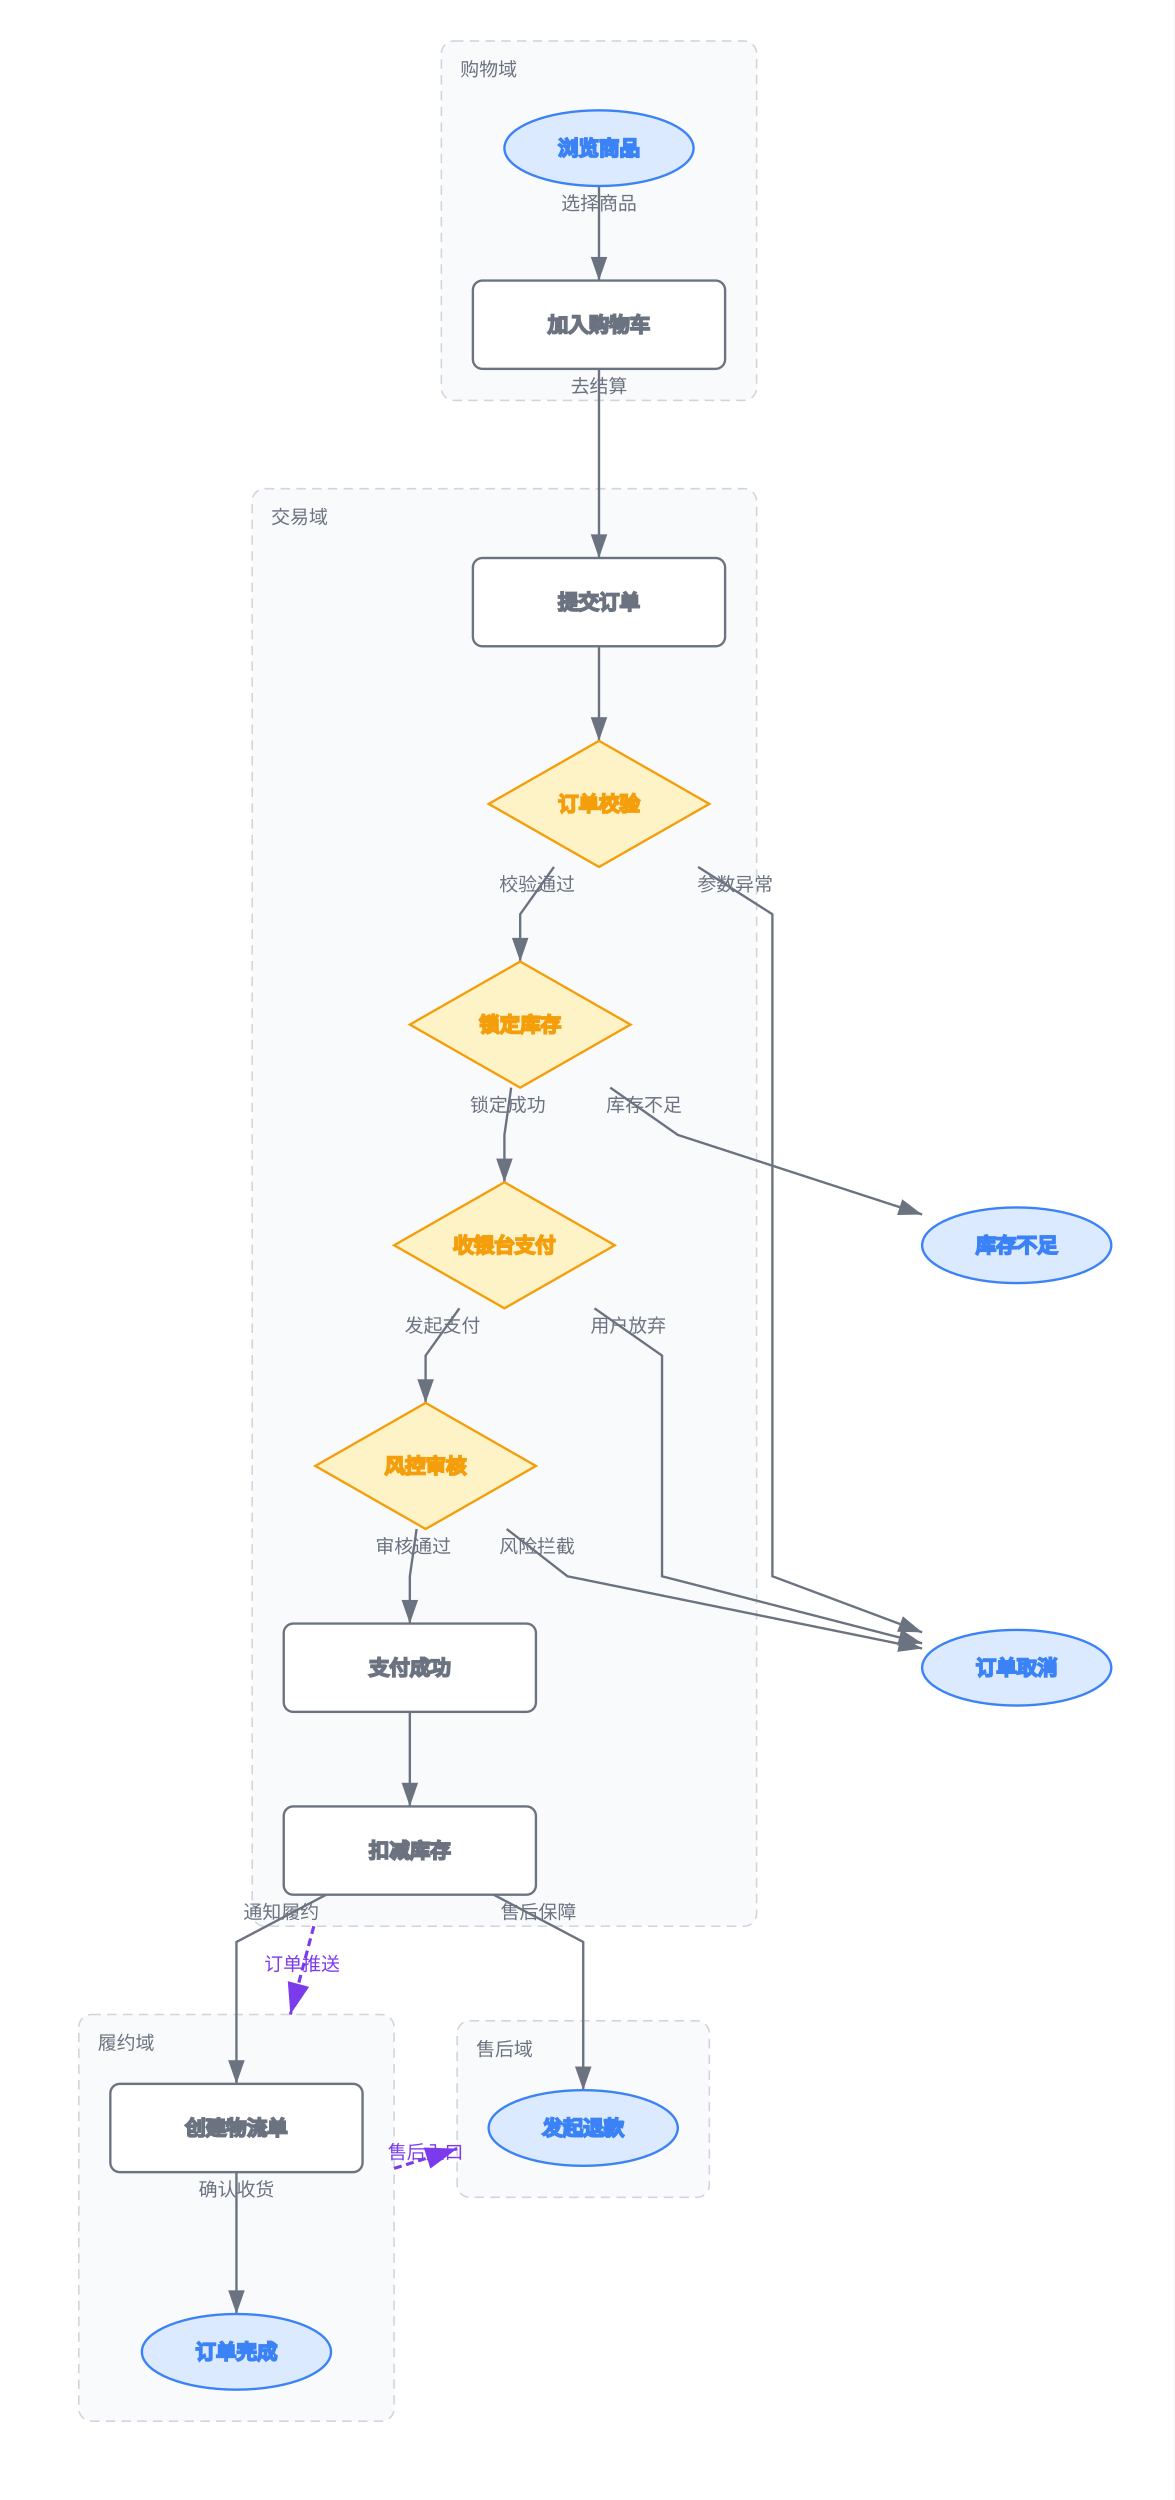
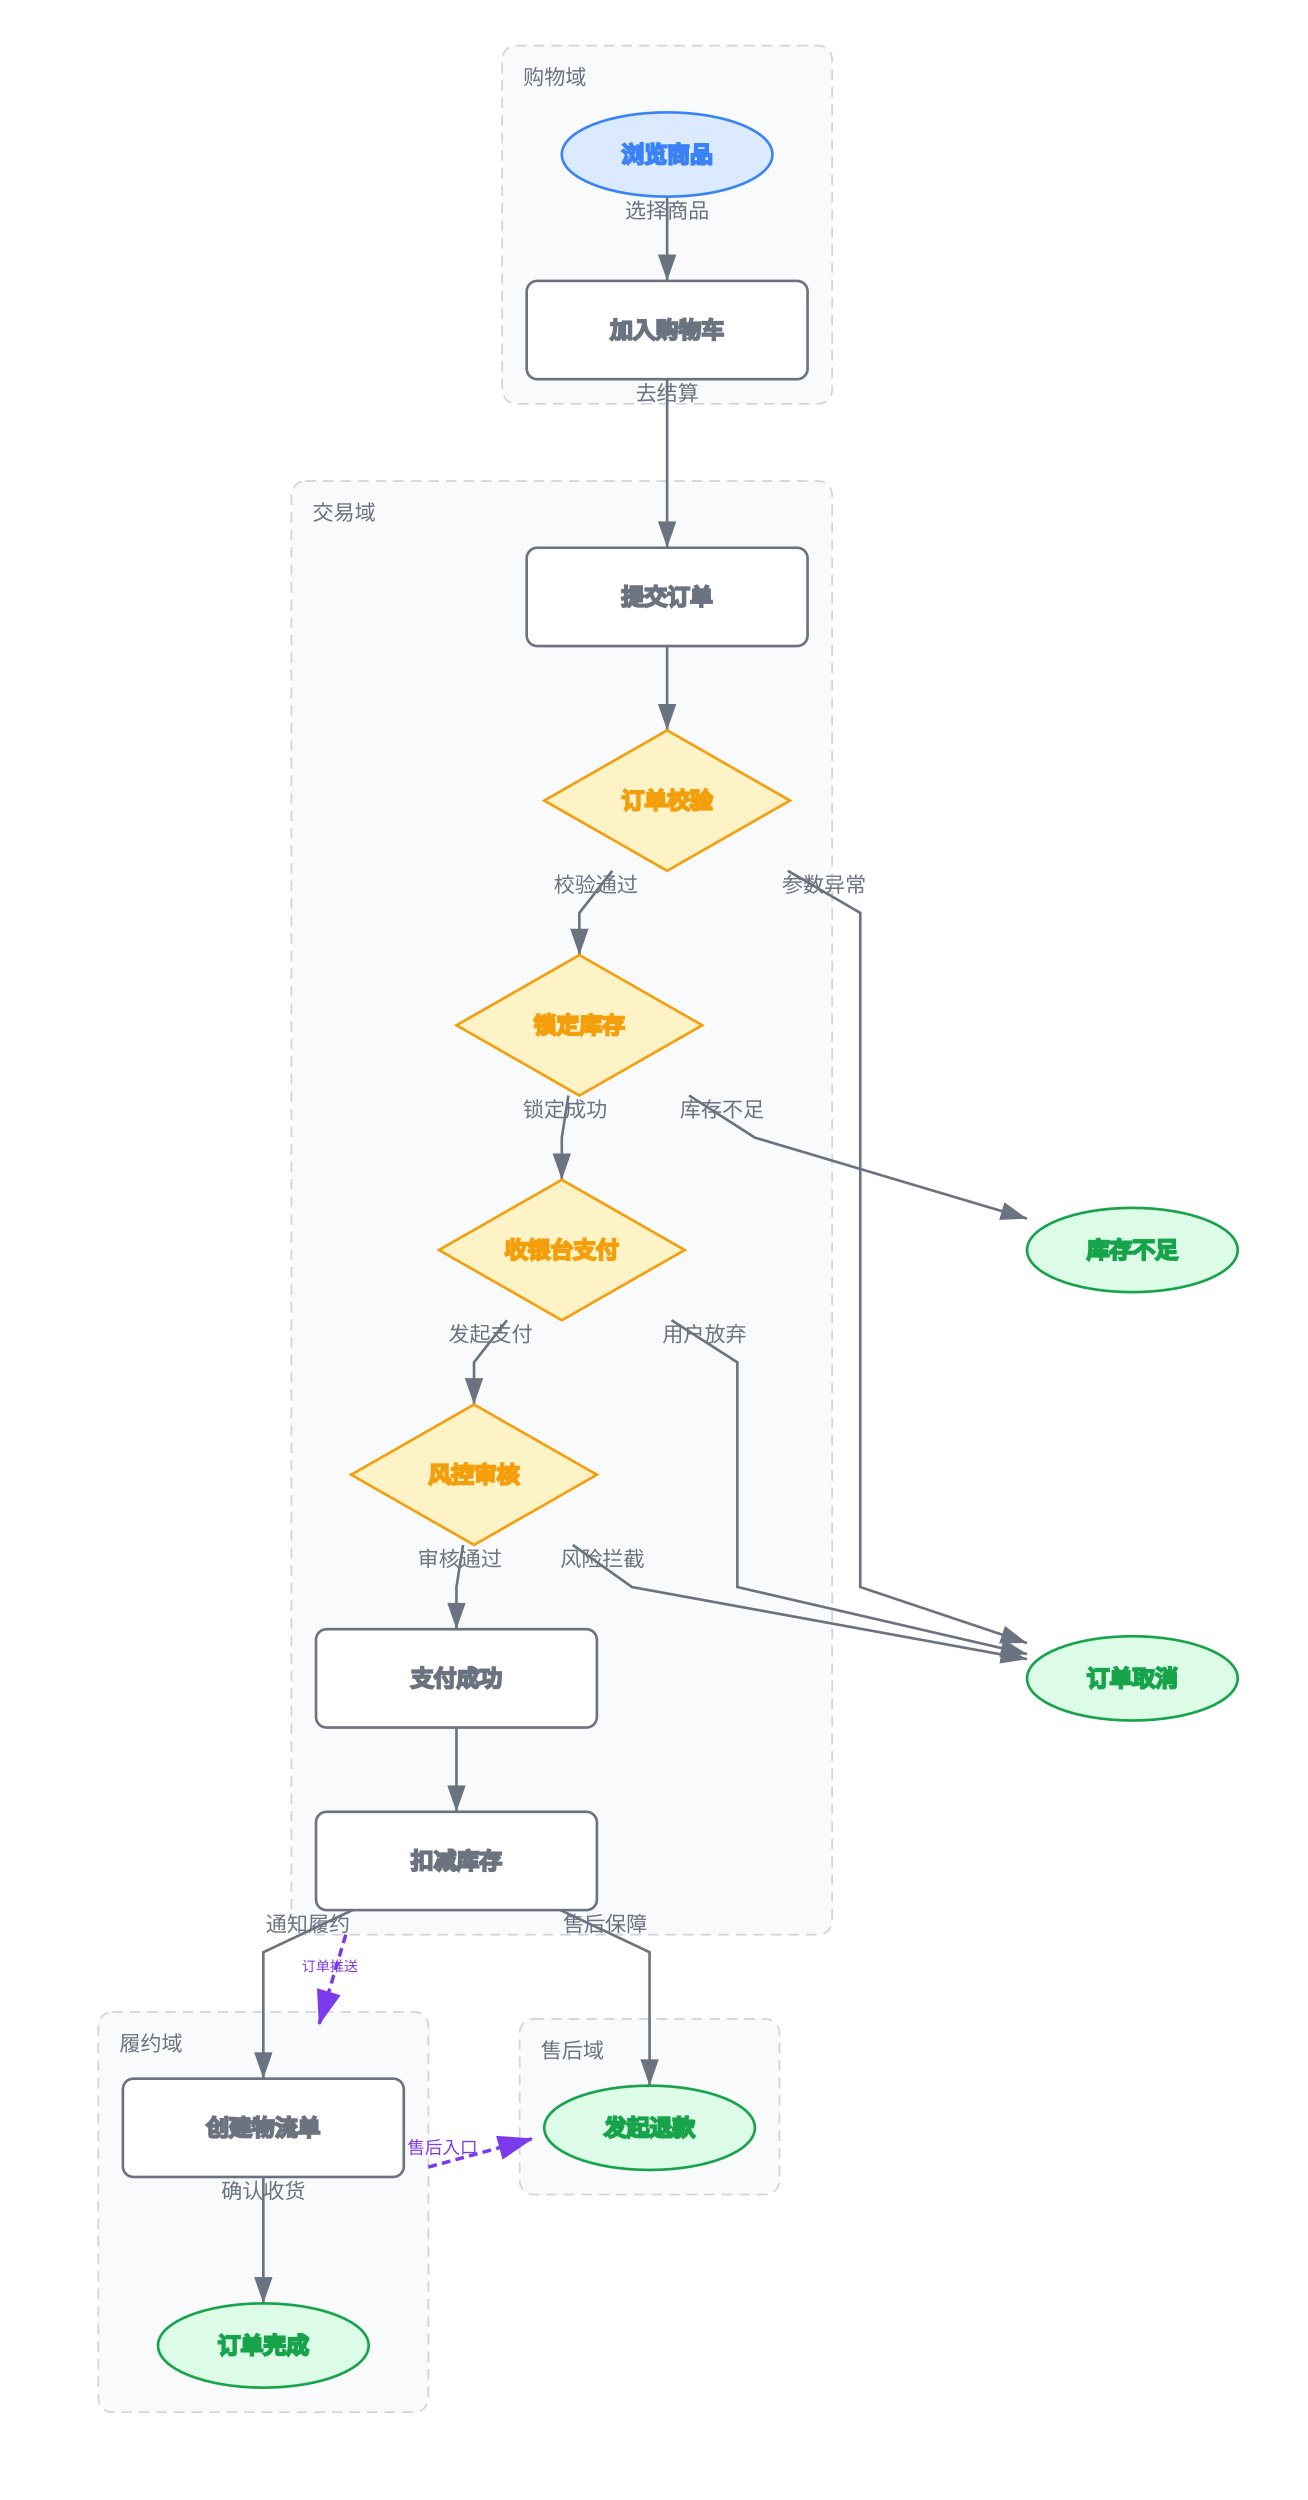
- <svg xmlns="http://www.w3.org/2000/svg" width="745" height="1586" viewBox="0 0 745 1586">
+ <svg xmlns="http://www.w3.org/2000/svg" width="745" height="1424" viewBox="0 0 745 1424">
  <defs>
    <marker id="arrowhead" markerWidth="10" markerHeight="7" refX="10" refY="3.5" orient="auto">
      <polygon points="0 0, 10 3.5, 0 7" fill="#6b7280" />
    </marker>
    <marker id="arrowhead-purple" markerWidth="10" markerHeight="7" refX="10" refY="3.5" orient="auto">
      <polygon points="0 0, 10 3.5, 0 7" fill="#7c3aed" />
    </marker>
  </defs>
-   <rect x="0" y="0" width="745" height="1586" fill="#ffffff" />
+   <rect x="0" y="0" width="745" height="1424" fill="#ffffff" />
  <g class="lgdl-group">
-     <rect x="280" y="26" width="200" height="228" rx="8" fill="#f9fafb" stroke="#d1d5db" stroke-dasharray="6 4" />
-     <text x="292" y="44" font-family="'Segoe UI', 'PingFang SC', 'Microsoft YaHei', sans-serif" font-size="12" fill="#6b7280" text-anchor="start" dominant-baseline="middle">购物域</text>
+     <rect x="286" y="26" width="188" height="204" rx="8" fill="#f9fafb" stroke="#d1d5db" stroke-dasharray="6 4" />
+     <text x="298" y="44" font-family="'Segoe UI', 'PingFang SC', 'Microsoft YaHei', sans-serif" font-size="12" fill="#6b7280" text-anchor="start" dominant-baseline="middle">购物域</text>
  </g>
  <g class="lgdl-group">
-     <rect x="160" y="310" width="320" height="912" rx="8" fill="#f9fafb" stroke="#d1d5db" stroke-dasharray="6 4" />
-     <text x="172" y="328" font-family="'Segoe UI', 'PingFang SC', 'Microsoft YaHei', sans-serif" font-size="12" fill="#6b7280" text-anchor="start" dominant-baseline="middle">交易域</text>
+     <rect x="166" y="274" width="308" height="828" rx="8" fill="#f9fafb" stroke="#d1d5db" stroke-dasharray="6 4" />
+     <text x="178" y="292" font-family="'Segoe UI', 'PingFang SC', 'Microsoft YaHei', sans-serif" font-size="12" fill="#6b7280" text-anchor="start" dominant-baseline="middle">交易域</text>
  </g>
  <g class="lgdl-group">
-     <rect x="50" y="1278" width="200" height="258" rx="8" fill="#f9fafb" stroke="#d1d5db" stroke-dasharray="6 4" />
-     <text x="62" y="1296" font-family="'Segoe UI', 'PingFang SC', 'Microsoft YaHei', sans-serif" font-size="12" fill="#6b7280" text-anchor="start" dominant-baseline="middle">履约域</text>
+     <rect x="56" y="1146" width="188" height="228" rx="8" fill="#f9fafb" stroke="#d1d5db" stroke-dasharray="6 4" />
+     <text x="68" y="1164" font-family="'Segoe UI', 'PingFang SC', 'Microsoft YaHei', sans-serif" font-size="12" fill="#6b7280" text-anchor="start" dominant-baseline="middle">履约域</text>
  </g>
  <g class="lgdl-group">
-     <rect x="290" y="1282" width="160" height="112" rx="8" fill="#f9fafb" stroke="#d1d5db" stroke-dasharray="6 4" />
-     <text x="302" y="1300" font-family="'Segoe UI', 'PingFang SC', 'Microsoft YaHei', sans-serif" font-size="12" fill="#6b7280" text-anchor="start" dominant-baseline="middle">售后域</text>
+     <rect x="296" y="1150" width="148" height="100" rx="8" fill="#f9fafb" stroke="#d1d5db" stroke-dasharray="6 4" />
+     <text x="308" y="1168" font-family="'Segoe UI', 'PingFang SC', 'Microsoft YaHei', sans-serif" font-size="12" fill="#6b7280" text-anchor="start" dominant-baseline="middle">售后域</text>
  </g>
  <g class="lgdl-aggregate-edge">
-     <line x1="199.064" y1="1222" x2="184.212" y2="1278" stroke="#7c3aed" stroke-width="2" stroke-dasharray="5 3" marker-end="url(#arrowhead-purple)" />
-     <text x="191.638" y="1246" font-family="'Segoe UI', 'PingFang SC', 'Microsoft YaHei', sans-serif" font-size="12" fill="#7c3aed" text-anchor="middle" dominant-baseline="middle">订单推送</text>
+     <line x1="196.958" y1="1102" x2="181.602" y2="1153.668" stroke="#7c3aed" stroke-width="2" stroke-dasharray="5 3" marker-end="url(#arrowhead-purple)" />
+     <text x="187.881" y="1120" font-family="'Segoe UI', 'PingFang SC', 'Microsoft YaHei', sans-serif" font-size="8" fill="#7c3aed" text-anchor="middle" dominant-baseline="middle">订单推送</text>
  </g>
  <g class="lgdl-aggregate-edge">
-     <line x1="250" y1="1375.636" x2="290" y2="1363.091" stroke="#7c3aed" stroke-width="2" stroke-dasharray="5 3" marker-end="url(#arrowhead-purple)" />
-     <text x="270" y="1365.364" font-family="'Segoe UI', 'PingFang SC', 'Microsoft YaHei', sans-serif" font-size="12" fill="#7c3aed" text-anchor="middle" dominant-baseline="middle">售后入口</text>
+     <line x1="244" y1="1234.364" x2="303.718" y2="1218.077" stroke="#7c3aed" stroke-width="2" stroke-dasharray="5 3" marker-end="url(#arrowhead-purple)" />
+     <text x="252" y="1223.273" font-family="'Segoe UI', 'PingFang SC', 'Microsoft YaHei', sans-serif" font-size="10" fill="#7c3aed" text-anchor="middle" dominant-baseline="middle">售后入口</text>
  </g>
  <g class="lgdl-edge">
-     <path d="M 380,118 L 380,148 L 380,178" fill="none" stroke="#6b7280" stroke-width="1.5" marker-end="url(#arrowhead)" />
-     <text x="380" y="129" font-family="'Segoe UI', 'PingFang SC', 'Microsoft YaHei', sans-serif" font-size="12" fill="#6b7280" text-anchor="middle" dominant-baseline="middle">选择商品</text>
+     <path d="M 380,112 L 380,136 L 380,160" fill="none" stroke="#6b7280" stroke-width="1.5" marker-end="url(#arrowhead)" />
+     <text x="380" y="120" font-family="'Segoe UI', 'PingFang SC', 'Microsoft YaHei', sans-serif" font-size="12" fill="#6b7280" text-anchor="middle" dominant-baseline="middle">选择商品</text>
  </g>
  <g class="lgdl-edge">
-     <path d="M 380,234 L 380,264 L 380,294 L 380,324 L 380,354" fill="none" stroke="#6b7280" stroke-width="1.5" marker-end="url(#arrowhead)" />
-     <text x="380" y="245" font-family="'Segoe UI', 'PingFang SC', 'Microsoft YaHei', sans-serif" font-size="12" fill="#6b7280" text-anchor="middle" dominant-baseline="middle">去结算</text>
+     <path d="M 380,216 L 380,240 L 380,264 L 380,288 L 380,312" fill="none" stroke="#6b7280" stroke-width="1.5" marker-end="url(#arrowhead)" />
+     <text x="380" y="224" font-family="'Segoe UI', 'PingFang SC', 'Microsoft YaHei', sans-serif" font-size="12" fill="#6b7280" text-anchor="middle" dominant-baseline="middle">去结算</text>
  </g>
  <g class="lgdl-edge">
-     <path d="M 380,410 L 380,440 L 380,470" fill="none" stroke="#6b7280" stroke-width="1.5" marker-end="url(#arrowhead)" />
+     <path d="M 380,368 L 380,392 L 380,416" fill="none" stroke="#6b7280" stroke-width="1.5" marker-end="url(#arrowhead)" />
  </g>
  <g class="lgdl-edge">
-     <path d="M 351.429,550 L 330,580 L 330,610" fill="none" stroke="#6b7280" stroke-width="1.5" marker-end="url(#arrowhead)" />
-     <text x="340.714" y="561" font-family="'Segoe UI', 'PingFang SC', 'Microsoft YaHei', sans-serif" font-size="12" fill="#6b7280" text-anchor="middle" dominant-baseline="middle">校验通过</text>
+     <path d="M 348.75,496 L 330,520 L 330,544" fill="none" stroke="#6b7280" stroke-width="1.5" marker-end="url(#arrowhead)" />
+     <text x="339.375" y="504" font-family="'Segoe UI', 'PingFang SC', 'Microsoft YaHei', sans-serif" font-size="12" fill="#6b7280" text-anchor="middle" dominant-baseline="middle">校验通过</text>
  </g>
  <g class="lgdl-edge">
-     <path d="M 442.857,550 L 490,580 L 490,650 L 490,720 L 490,790 L 490,860 L 490,930 L 490,1000 L 585,1035.548" fill="none" stroke="#6b7280" stroke-width="1.5" marker-end="url(#arrowhead)" />
-     <text x="466.429" y="561" font-family="'Segoe UI', 'PingFang SC', 'Microsoft YaHei', sans-serif" font-size="12" fill="#6b7280" text-anchor="middle" dominant-baseline="middle">参数异常</text>
+     <path d="M 448.75,496 L 490,520 L 490,584 L 490,648 L 490,712 L 490,776 L 490,840 L 490,904 L 585,935.871" fill="none" stroke="#6b7280" stroke-width="1.5" marker-end="url(#arrowhead)" />
+     <text x="469.375" y="504" font-family="'Segoe UI', 'PingFang SC', 'Microsoft YaHei', sans-serif" font-size="12" fill="#6b7280" text-anchor="middle" dominant-baseline="middle">参数异常</text>
  </g>
  <g class="lgdl-edge">
-     <path d="M 324.286,690 L 320,720 L 320,750" fill="none" stroke="#6b7280" stroke-width="1.5" marker-end="url(#arrowhead)" />
-     <text x="322.143" y="701" font-family="'Segoe UI', 'PingFang SC', 'Microsoft YaHei', sans-serif" font-size="12" fill="#6b7280" text-anchor="middle" dominant-baseline="middle">锁定成功</text>
+     <path d="M 323.75,624 L 320,648 L 320,672" fill="none" stroke="#6b7280" stroke-width="1.5" marker-end="url(#arrowhead)" />
+     <text x="321.875" y="632" font-family="'Segoe UI', 'PingFang SC', 'Microsoft YaHei', sans-serif" font-size="12" fill="#6b7280" text-anchor="middle" dominant-baseline="middle">锁定成功</text>
  </g>
  <g class="lgdl-edge">
-     <path d="M 387.143,690 L 430,720 L 585,770.465" fill="none" stroke="#6b7280" stroke-width="1.5" marker-end="url(#arrowhead)" />
-     <text x="408.571" y="701" font-family="'Segoe UI', 'PingFang SC', 'Microsoft YaHei', sans-serif" font-size="12" fill="#6b7280" text-anchor="middle" dominant-baseline="middle">库存不足</text>
+     <path d="M 392.5,624 L 430,648 L 585,694.14" fill="none" stroke="#6b7280" stroke-width="1.5" marker-end="url(#arrowhead)" />
+     <text x="411.25" y="632" font-family="'Segoe UI', 'PingFang SC', 'Microsoft YaHei', sans-serif" font-size="12" fill="#6b7280" text-anchor="middle" dominant-baseline="middle">库存不足</text>
  </g>
  <g class="lgdl-edge">
-     <path d="M 291.429,830 L 270,860 L 270,890" fill="none" stroke="#6b7280" stroke-width="1.5" marker-end="url(#arrowhead)" />
-     <text x="280.714" y="841" font-family="'Segoe UI', 'PingFang SC', 'Microsoft YaHei', sans-serif" font-size="12" fill="#6b7280" text-anchor="middle" dominant-baseline="middle">发起支付</text>
+     <path d="M 288.75,752 L 270,776 L 270,800" fill="none" stroke="#6b7280" stroke-width="1.5" marker-end="url(#arrowhead)" />
+     <text x="279.375" y="760" font-family="'Segoe UI', 'PingFang SC', 'Microsoft YaHei', sans-serif" font-size="12" fill="#6b7280" text-anchor="middle" dominant-baseline="middle">发起支付</text>
  </g>
  <g class="lgdl-edge">
-     <path d="M 377.143,830 L 420,860 L 420,930 L 420,1000 L 585,1042.533" fill="none" stroke="#6b7280" stroke-width="1.5" marker-end="url(#arrowhead)" />
-     <text x="398.571" y="841" font-family="'Segoe UI', 'PingFang SC', 'Microsoft YaHei', sans-serif" font-size="12" fill="#6b7280" text-anchor="middle" dominant-baseline="middle">用户放弃</text>
+     <path d="M 382.5,752 L 420,776 L 420,840 L 420,904 L 585,942.133" fill="none" stroke="#6b7280" stroke-width="1.5" marker-end="url(#arrowhead)" />
+     <text x="401.25" y="760" font-family="'Segoe UI', 'PingFang SC', 'Microsoft YaHei', sans-serif" font-size="12" fill="#6b7280" text-anchor="middle" dominant-baseline="middle">用户放弃</text>
  </g>
  <g class="lgdl-edge">
-     <path d="M 264.286,970 L 260,1000 L 260,1030" fill="none" stroke="#6b7280" stroke-width="1.5" marker-end="url(#arrowhead)" />
-     <text x="262.143" y="981" font-family="'Segoe UI', 'PingFang SC', 'Microsoft YaHei', sans-serif" font-size="12" fill="#6b7280" text-anchor="middle" dominant-baseline="middle">审核通过</text>
+     <path d="M 263.75,880 L 260,904 L 260,928" fill="none" stroke="#6b7280" stroke-width="1.5" marker-end="url(#arrowhead)" />
+     <text x="261.875" y="888" font-family="'Segoe UI', 'PingFang SC', 'Microsoft YaHei', sans-serif" font-size="12" fill="#6b7280" text-anchor="middle" dominant-baseline="middle">审核通过</text>
  </g>
  <g class="lgdl-edge">
-     <path d="M 321.429,970 L 360,1000 L 585,1045.789" fill="none" stroke="#6b7280" stroke-width="1.5" marker-end="url(#arrowhead)" />
-     <text x="340.714" y="981" font-family="'Segoe UI', 'PingFang SC', 'Microsoft YaHei', sans-serif" font-size="12" fill="#6b7280" text-anchor="middle" dominant-baseline="middle">风险拦截</text>
+     <path d="M 326.25,880 L 360,904 L 585,945.053" fill="none" stroke="#6b7280" stroke-width="1.5" marker-end="url(#arrowhead)" />
+     <text x="343.125" y="888" font-family="'Segoe UI', 'PingFang SC', 'Microsoft YaHei', sans-serif" font-size="12" fill="#6b7280" text-anchor="middle" dominant-baseline="middle">风险拦截</text>
  </g>
  <g class="lgdl-edge">
-     <path d="M 260,1086 L 260,1116 L 260,1146" fill="none" stroke="#6b7280" stroke-width="1.5" marker-end="url(#arrowhead)" />
+     <path d="M 260,984 L 260,1008 L 260,1032" fill="none" stroke="#6b7280" stroke-width="1.5" marker-end="url(#arrowhead)" />
  </g>
  <g class="lgdl-edge">
-     <path d="M 206.897,1202 L 150,1232 L 150,1262 L 150,1292 L 150,1322" fill="none" stroke="#6b7280" stroke-width="1.5" marker-end="url(#arrowhead)" />
-     <text x="178.448" y="1213" font-family="'Segoe UI', 'PingFang SC', 'Microsoft YaHei', sans-serif" font-size="12" fill="#6b7280" text-anchor="middle" dominant-baseline="middle">通知履约</text>
+     <path d="M 200.769,1088 L 150,1112 L 150,1136 L 150,1160 L 150,1184" fill="none" stroke="#6b7280" stroke-width="1.5" marker-end="url(#arrowhead)" />
+     <text x="175.385" y="1096" font-family="'Segoe UI', 'PingFang SC', 'Microsoft YaHei', sans-serif" font-size="12" fill="#6b7280" text-anchor="middle" dominant-baseline="middle">通知履约</text>
  </g>
  <g class="lgdl-edge">
-     <path d="M 150,1378 L 150,1408 L 150,1438 L 150,1468" fill="none" stroke="#6b7280" stroke-width="1.5" marker-end="url(#arrowhead)" />
-     <text x="150" y="1389" font-family="'Segoe UI', 'PingFang SC', 'Microsoft YaHei', sans-serif" font-size="12" fill="#6b7280" text-anchor="middle" dominant-baseline="middle">确认收货</text>
+     <path d="M 150,1240 L 150,1264 L 150,1288 L 150,1312" fill="none" stroke="#6b7280" stroke-width="1.5" marker-end="url(#arrowhead)" />
+     <text x="150" y="1248" font-family="'Segoe UI', 'PingFang SC', 'Microsoft YaHei', sans-serif" font-size="12" fill="#6b7280" text-anchor="middle" dominant-baseline="middle">确认收货</text>
  </g>
  <g class="lgdl-edge">
-     <path d="M 313.103,1202 L 370,1232 L 370,1262 L 370,1292 L 370,1326" fill="none" stroke="#6b7280" stroke-width="1.5" marker-end="url(#arrowhead)" />
-     <text x="341.552" y="1213" font-family="'Segoe UI', 'PingFang SC', 'Microsoft YaHei', sans-serif" font-size="12" fill="#6b7280" text-anchor="middle" dominant-baseline="middle">售后保障</text>
+     <path d="M 319.231,1088 L 370,1112 L 370,1136 L 370,1160 L 370,1188" fill="none" stroke="#6b7280" stroke-width="1.5" marker-end="url(#arrowhead)" />
+     <text x="344.615" y="1096" font-family="'Segoe UI', 'PingFang SC', 'Microsoft YaHei', sans-serif" font-size="12" fill="#6b7280" text-anchor="middle" dominant-baseline="middle">售后保障</text>
  </g>
  <g class="lgdl-node" fill="#dbeafe" stroke="#3b82f6" stroke-width="1.5">
-     <rect x="320" y="70" width="120" height="48" rx="60" ry="60" />
-     <text x="380" y="94" font-family="'Segoe UI', 'PingFang SC', 'Microsoft YaHei', sans-serif" font-size="13" fill="#1f2937" text-anchor="middle" dominant-baseline="middle">浏览商品</text>
+     <rect x="320" y="64" width="120" height="48" rx="60" ry="60" />
+     <text x="380" y="88" font-family="'Segoe UI', 'PingFang SC', 'Microsoft YaHei', sans-serif" font-size="13" fill="#1f2937" text-anchor="middle" dominant-baseline="middle">浏览商品</text>
  </g>
  <g class="lgdl-node" fill="#ffffff" stroke="#6b7280" stroke-width="1.5">
-     <rect x="300" y="178" width="160" height="56" rx="6" ry="6" />
-     <text x="380" y="206" font-family="'Segoe UI', 'PingFang SC', 'Microsoft YaHei', sans-serif" font-size="13" fill="#1f2937" text-anchor="middle" dominant-baseline="middle">加入购物车</text>
+     <rect x="300" y="160" width="160" height="56" rx="6" ry="6" />
+     <text x="380" y="188" font-family="'Segoe UI', 'PingFang SC', 'Microsoft YaHei', sans-serif" font-size="13" fill="#1f2937" text-anchor="middle" dominant-baseline="middle">加入购物车</text>
  </g>
  <g class="lgdl-node" fill="#ffffff" stroke="#6b7280" stroke-width="1.5">
-     <rect x="300" y="354" width="160" height="56" rx="6" ry="6" />
-     <text x="380" y="382" font-family="'Segoe UI', 'PingFang SC', 'Microsoft YaHei', sans-serif" font-size="13" fill="#1f2937" text-anchor="middle" dominant-baseline="middle">提交订单</text>
+     <rect x="300" y="312" width="160" height="56" rx="6" ry="6" />
+     <text x="380" y="340" font-family="'Segoe UI', 'PingFang SC', 'Microsoft YaHei', sans-serif" font-size="13" fill="#1f2937" text-anchor="middle" dominant-baseline="middle">提交订单</text>
  </g>
  <g class="lgdl-node" fill="#fef3c7" stroke="#f59e0b" stroke-width="1.5">
-     <polygon points="380,470 450,510 380,550 310,510" />
-     <text x="380" y="510" font-family="'Segoe UI', 'PingFang SC', 'Microsoft YaHei', sans-serif" font-size="13" fill="#1f2937" text-anchor="middle" dominant-baseline="middle">订单校验</text>
+     <polygon points="380,416 450,456 380,496 310,456" />
+     <text x="380" y="456" font-family="'Segoe UI', 'PingFang SC', 'Microsoft YaHei', sans-serif" font-size="13" fill="#1f2937" text-anchor="middle" dominant-baseline="middle">订单校验</text>
  </g>
  <g class="lgdl-node" fill="#fef3c7" stroke="#f59e0b" stroke-width="1.5">
-     <polygon points="330,610 400,650 330,690 260,650" />
-     <text x="330" y="650" font-family="'Segoe UI', 'PingFang SC', 'Microsoft YaHei', sans-serif" font-size="13" fill="#1f2937" text-anchor="middle" dominant-baseline="middle">锁定库存</text>
+     <polygon points="330,544 400,584 330,624 260,584" />
+     <text x="330" y="584" font-family="'Segoe UI', 'PingFang SC', 'Microsoft YaHei', sans-serif" font-size="13" fill="#1f2937" text-anchor="middle" dominant-baseline="middle">锁定库存</text>
  </g>
  <g class="lgdl-node" fill="#fef3c7" stroke="#f59e0b" stroke-width="1.5">
-     <polygon points="320,750 390,790 320,830 250,790" />
-     <text x="320" y="790" font-family="'Segoe UI', 'PingFang SC', 'Microsoft YaHei', sans-serif" font-size="13" fill="#1f2937" text-anchor="middle" dominant-baseline="middle">收银台支付</text>
+     <polygon points="320,672 390,712 320,752 250,712" />
+     <text x="320" y="712" font-family="'Segoe UI', 'PingFang SC', 'Microsoft YaHei', sans-serif" font-size="13" fill="#1f2937" text-anchor="middle" dominant-baseline="middle">收银台支付</text>
  </g>
  <g class="lgdl-node" fill="#fef3c7" stroke="#f59e0b" stroke-width="1.5">
-     <polygon points="270,890 340,930 270,970 200,930" />
-     <text x="270" y="930" font-family="'Segoe UI', 'PingFang SC', 'Microsoft YaHei', sans-serif" font-size="13" fill="#1f2937" text-anchor="middle" dominant-baseline="middle">风控审核</text>
+     <polygon points="270,800 340,840 270,880 200,840" />
+     <text x="270" y="840" font-family="'Segoe UI', 'PingFang SC', 'Microsoft YaHei', sans-serif" font-size="13" fill="#1f2937" text-anchor="middle" dominant-baseline="middle">风控审核</text>
  </g>
  <g class="lgdl-node" fill="#ffffff" stroke="#6b7280" stroke-width="1.5">
-     <rect x="180" y="1030" width="160" height="56" rx="6" ry="6" />
-     <text x="260" y="1058" font-family="'Segoe UI', 'PingFang SC', 'Microsoft YaHei', sans-serif" font-size="13" fill="#1f2937" text-anchor="middle" dominant-baseline="middle">支付成功</text>
+     <rect x="180" y="928" width="160" height="56" rx="6" ry="6" />
+     <text x="260" y="956" font-family="'Segoe UI', 'PingFang SC', 'Microsoft YaHei', sans-serif" font-size="13" fill="#1f2937" text-anchor="middle" dominant-baseline="middle">支付成功</text>
  </g>
  <g class="lgdl-node" fill="#ffffff" stroke="#6b7280" stroke-width="1.5">
-     <rect x="180" y="1146" width="160" height="56" rx="6" ry="6" />
-     <text x="260" y="1174" font-family="'Segoe UI', 'PingFang SC', 'Microsoft YaHei', sans-serif" font-size="13" fill="#1f2937" text-anchor="middle" dominant-baseline="middle">扣减库存</text>
+     <rect x="180" y="1032" width="160" height="56" rx="6" ry="6" />
+     <text x="260" y="1060" font-family="'Segoe UI', 'PingFang SC', 'Microsoft YaHei', sans-serif" font-size="13" fill="#1f2937" text-anchor="middle" dominant-baseline="middle">扣减库存</text>
  </g>
  <g class="lgdl-node" fill="#ffffff" stroke="#6b7280" stroke-width="1.5">
-     <rect x="70" y="1322" width="160" height="56" rx="6" ry="6" />
-     <text x="150" y="1350" font-family="'Segoe UI', 'PingFang SC', 'Microsoft YaHei', sans-serif" font-size="13" fill="#1f2937" text-anchor="middle" dominant-baseline="middle">创建物流单</text>
+     <rect x="70" y="1184" width="160" height="56" rx="6" ry="6" />
+     <text x="150" y="1212" font-family="'Segoe UI', 'PingFang SC', 'Microsoft YaHei', sans-serif" font-size="13" fill="#1f2937" text-anchor="middle" dominant-baseline="middle">创建物流单</text>
  </g>
-   <g class="lgdl-node" fill="#dbeafe" stroke="#3b82f6" stroke-width="1.5">
-     <rect x="90" y="1468" width="120" height="48" rx="60" ry="60" />
-     <text x="150" y="1492" font-family="'Segoe UI', 'PingFang SC', 'Microsoft YaHei', sans-serif" font-size="13" fill="#1f2937" text-anchor="middle" dominant-baseline="middle">订单完成</text>
+   <g class="lgdl-node" fill="#dcfce7" stroke="#16a34a" stroke-width="1.5">
+     <rect x="90" y="1312" width="120" height="48" rx="60" ry="60" />
+     <text x="150" y="1336" font-family="'Segoe UI', 'PingFang SC', 'Microsoft YaHei', sans-serif" font-size="13" fill="#1f2937" text-anchor="middle" dominant-baseline="middle">订单完成</text>
  </g>
-   <g class="lgdl-node" fill="#dbeafe" stroke="#3b82f6" stroke-width="1.5">
-     <rect x="585" y="1034" width="120" height="48" rx="60" ry="60" />
-     <text x="645" y="1058" font-family="'Segoe UI', 'PingFang SC', 'Microsoft YaHei', sans-serif" font-size="13" fill="#1f2937" text-anchor="middle" dominant-baseline="middle">订单取消</text>
+   <g class="lgdl-node" fill="#dcfce7" stroke="#16a34a" stroke-width="1.5">
+     <rect x="585" y="932" width="120" height="48" rx="60" ry="60" />
+     <text x="645" y="956" font-family="'Segoe UI', 'PingFang SC', 'Microsoft YaHei', sans-serif" font-size="13" fill="#1f2937" text-anchor="middle" dominant-baseline="middle">订单取消</text>
  </g>
-   <g class="lgdl-node" fill="#dbeafe" stroke="#3b82f6" stroke-width="1.5">
-     <rect x="585" y="766" width="120" height="48" rx="60" ry="60" />
-     <text x="645" y="790" font-family="'Segoe UI', 'PingFang SC', 'Microsoft YaHei', sans-serif" font-size="13" fill="#1f2937" text-anchor="middle" dominant-baseline="middle">库存不足</text>
+   <g class="lgdl-node" fill="#dcfce7" stroke="#16a34a" stroke-width="1.5">
+     <rect x="585" y="688" width="120" height="48" rx="60" ry="60" />
+     <text x="645" y="712" font-family="'Segoe UI', 'PingFang SC', 'Microsoft YaHei', sans-serif" font-size="13" fill="#1f2937" text-anchor="middle" dominant-baseline="middle">库存不足</text>
  </g>
-   <g class="lgdl-node" fill="#dbeafe" stroke="#3b82f6" stroke-width="1.5">
-     <rect x="310" y="1326" width="120" height="48" rx="60" ry="60" />
-     <text x="370" y="1350" font-family="'Segoe UI', 'PingFang SC', 'Microsoft YaHei', sans-serif" font-size="13" fill="#1f2937" text-anchor="middle" dominant-baseline="middle">发起退款</text>
+   <g class="lgdl-node" fill="#dcfce7" stroke="#16a34a" stroke-width="1.5">
+     <rect x="310" y="1188" width="120" height="48" rx="60" ry="60" />
+     <text x="370" y="1212" font-family="'Segoe UI', 'PingFang SC', 'Microsoft YaHei', sans-serif" font-size="13" fill="#1f2937" text-anchor="middle" dominant-baseline="middle">发起退款</text>
  </g>
</svg>
